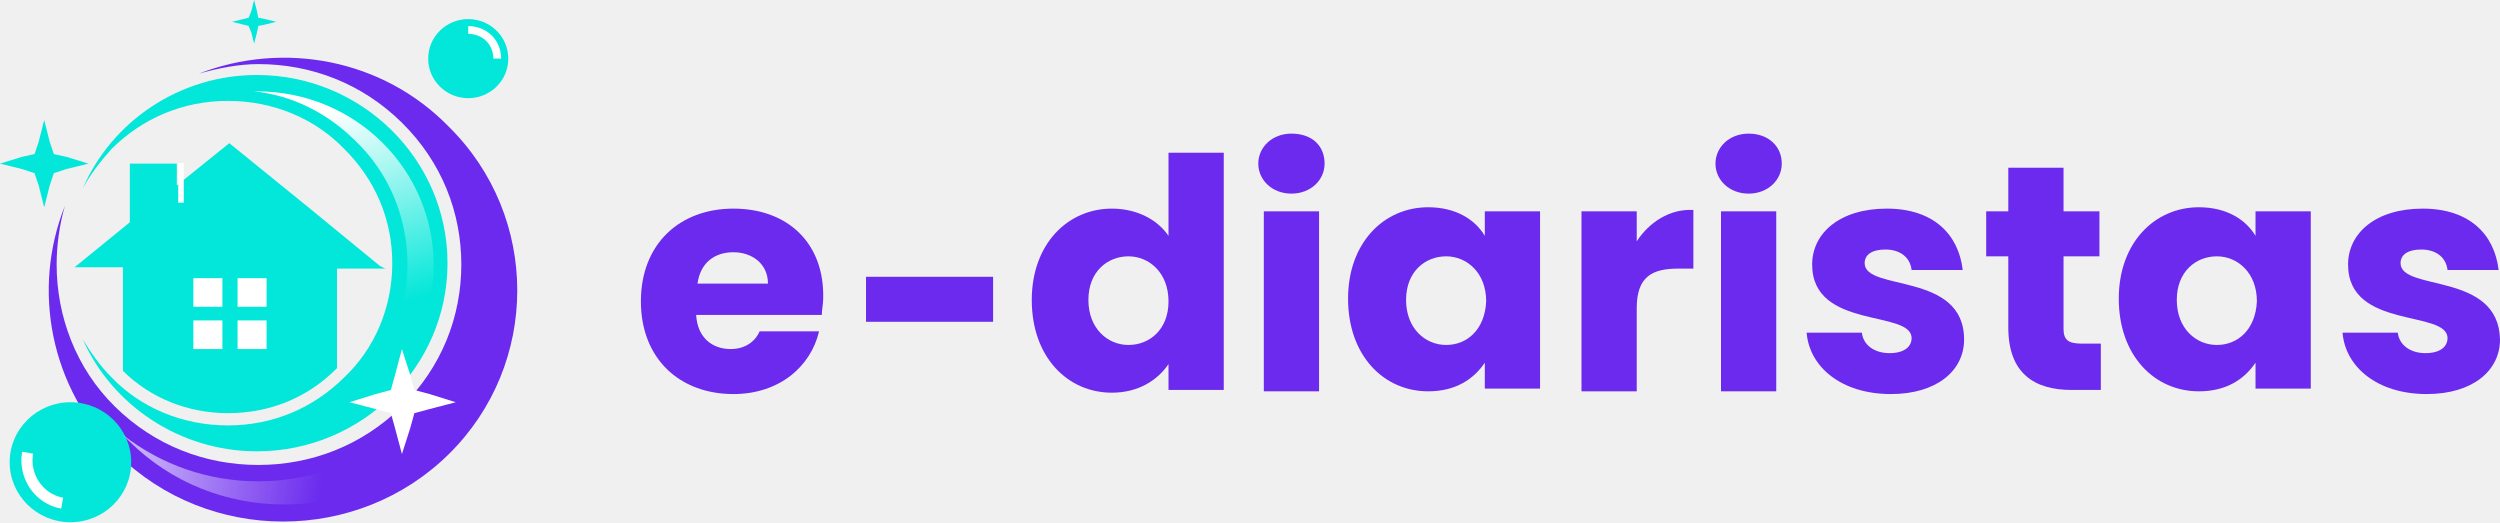
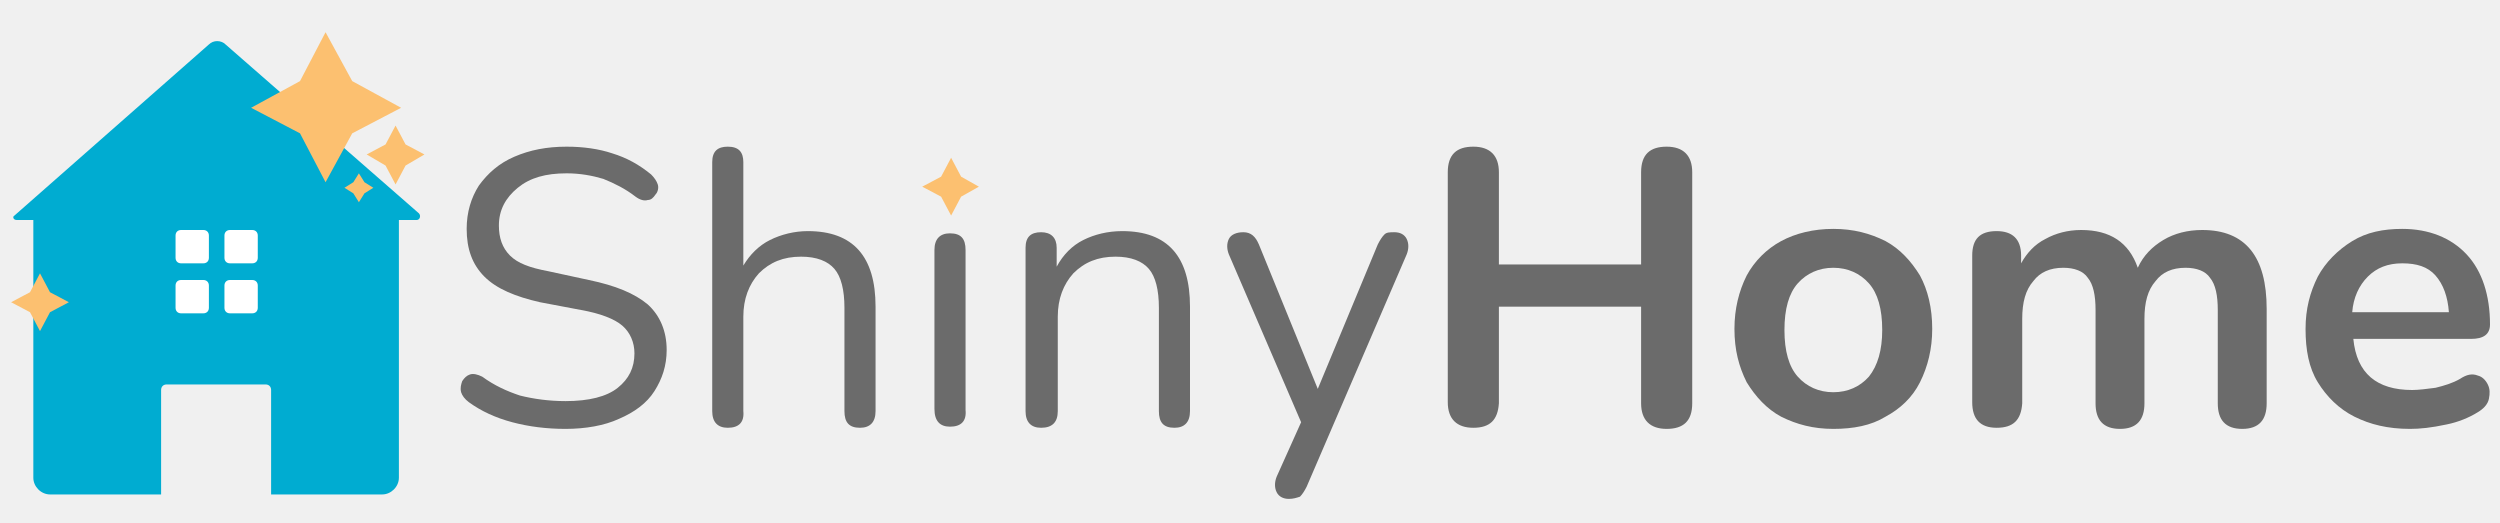
- <svg xmlns="http://www.w3.org/2000/svg" width="225" height="47" viewBox="0 0 225 47" fill="none">
-   <path d="M66.008 18.776C61.16 18.776 57.68 21.966 57.68 27.12C57.68 32.274 61.16 35.465 66.008 35.465C70.111 35.465 72.97 33.01 73.716 29.82H68.37C67.997 30.679 67.127 31.415 65.76 31.415C64.144 31.415 62.776 30.433 62.652 28.347H73.964C73.964 27.856 74.088 27.366 74.088 26.875C74.213 21.843 70.856 18.776 66.008 18.776ZM62.776 25.525C63.025 23.684 64.268 22.702 66.008 22.702C67.624 22.702 69.116 23.684 69.116 25.525H62.776Z" fill="#6B2AEE" />
-   <path d="M89.379 24.911H77.942V28.961H89.379V24.911Z" fill="#6B2AEE" />
-   <path d="M105.166 21.23C104.172 19.757 102.307 18.776 100.069 18.776C96.091 18.776 92.859 21.966 92.859 26.997C92.859 32.151 96.091 35.342 100.069 35.342C102.431 35.342 104.172 34.238 105.166 32.765V35.097H110.138V13.744H105.166V21.23ZM101.561 31.047C99.696 31.047 97.956 29.574 97.956 26.997C97.956 24.42 99.696 23.07 101.561 23.07C103.426 23.07 105.166 24.543 105.166 27.12C105.166 29.697 103.426 31.047 101.561 31.047Z" fill="#6B2AEE" />
-   <path d="M118.716 19.021H113.743V35.219H118.716V19.021Z" fill="#6B2AEE" />
-   <path d="M116.23 12.026C114.489 12.026 113.246 13.253 113.246 14.726C113.246 16.198 114.489 17.426 116.23 17.426C117.97 17.426 119.213 16.198 119.213 14.726C119.213 13.131 118.094 12.026 116.23 12.026Z" fill="#6B2AEE" />
-   <path d="M133.633 21.23C132.763 19.757 131.022 18.653 128.536 18.653C124.558 18.653 121.326 21.843 121.326 26.875C121.326 32.029 124.558 35.219 128.536 35.219C131.022 35.219 132.638 34.115 133.633 32.642V34.974H138.605V19.021H133.633V21.23ZM130.152 31.047C128.287 31.047 126.547 29.574 126.547 26.997C126.547 24.42 128.287 23.07 130.152 23.07C132.017 23.07 133.757 24.543 133.757 27.12C133.633 29.697 132.017 31.047 130.152 31.047Z" fill="#6B2AEE" />
-   <path d="M147.306 21.721V19.021H142.334V35.219H147.306V27.734C147.306 24.911 148.674 24.175 151.036 24.175H152.403V18.898C150.29 18.775 148.425 20.003 147.306 21.721Z" fill="#6B2AEE" />
-   <path d="M159.862 19.021H154.89V35.219H159.862V19.021Z" fill="#6B2AEE" />
-   <path d="M157.376 12.026C155.636 12.026 154.393 13.253 154.393 14.726C154.393 16.198 155.636 17.426 157.376 17.426C159.116 17.426 160.359 16.198 160.359 14.726C160.359 13.131 159.116 12.026 157.376 12.026Z" fill="#6B2AEE" />
-   <path d="M167.818 23.684C167.818 22.948 168.439 22.457 169.682 22.457C171.05 22.457 171.92 23.193 172.044 24.298H176.644C176.271 21.107 174.033 18.776 169.807 18.776C165.58 18.776 163.094 20.984 163.094 23.807C163.094 29.697 172.044 27.856 172.044 30.433C172.044 31.17 171.423 31.783 170.055 31.783C168.688 31.783 167.693 31.047 167.569 29.943H162.597C162.845 33.01 165.704 35.465 170.18 35.465C174.282 35.465 176.768 33.379 176.768 30.556C176.768 24.42 167.818 26.261 167.818 23.684Z" fill="#6B2AEE" />
-   <path d="M185.718 29.574V23.07H188.95V19.021H185.718V15.094H180.746V19.021H178.757V23.07H180.746V29.452C180.746 33.624 183.108 35.097 186.464 35.097H189.075V30.924H187.334C186.091 30.924 185.718 30.556 185.718 29.574Z" fill="#6B2AEE" />
-   <path d="M202.997 21.23C202.127 19.757 200.387 18.653 197.9 18.653C193.922 18.653 190.69 21.843 190.69 26.875C190.69 32.029 193.922 35.219 197.9 35.219C200.387 35.219 202.003 34.115 202.997 32.642V34.974H207.969V19.021H202.997V21.23ZM199.516 31.047C197.652 31.047 195.911 29.574 195.911 26.997C195.911 24.42 197.652 23.07 199.516 23.07C201.381 23.07 203.121 24.543 203.121 27.12C202.997 29.697 201.381 31.047 199.516 31.047Z" fill="#6B2AEE" />
-   <path d="M216.05 23.684C216.05 22.948 216.672 22.457 217.915 22.457C219.282 22.457 220.152 23.193 220.277 24.298H224.876C224.503 21.107 222.266 18.776 218.039 18.776C213.813 18.776 211.326 20.984 211.326 23.807C211.326 29.697 220.277 27.856 220.277 30.433C220.277 31.17 219.655 31.783 218.288 31.783C216.92 31.783 215.926 31.047 215.801 29.943H210.829C211.078 33.01 213.937 35.465 218.412 35.465C222.514 35.465 225 33.379 225 30.556C224.876 24.42 216.05 26.261 216.05 23.684Z" fill="#6B2AEE" />
-   <path d="M7.956 14.726L5.967 14.112L4.848 13.867L4.475 12.762L3.978 10.799L3.481 12.762L3.108 13.867L1.989 14.112L0 14.726L1.989 15.217L3.108 15.585L3.481 16.689L3.978 18.653L4.475 16.689L4.848 15.585L5.967 15.217L7.956 14.726Z" fill="#02E7D9" />
-   <path d="M24.862 1.963L23.867 1.718L23.246 1.595L23.121 0.982L22.873 0L22.624 0.982L22.375 1.595L21.878 1.718L20.884 1.963L21.878 2.209L22.375 2.332L22.624 2.945L22.873 3.927L23.121 2.945L23.246 2.332L23.867 2.209L24.862 1.963Z" fill="#02E7D9" />
-   <path fill-rule="evenodd" clip-rule="evenodd" d="M5.842 18.53C2.859 26.016 4.475 34.851 10.566 40.864C18.771 48.963 32.196 48.963 40.4 40.864C48.605 32.765 48.605 19.512 40.4 11.412C34.434 5.277 25.483 3.681 17.9 6.627C19.641 6.136 21.505 5.768 23.246 5.768C27.97 5.768 32.569 7.486 36.174 11.044C39.779 14.603 41.519 19.144 41.519 23.807C41.519 28.47 39.779 33.01 36.174 36.569C32.569 40.128 27.97 41.846 23.246 41.846C18.522 41.846 13.922 40.128 10.318 36.569C6.837 33.133 5.097 28.47 5.097 23.807C5.097 22.089 5.345 20.248 5.842 18.53Z" fill="#6B2AEE" />
-   <path fill-rule="evenodd" clip-rule="evenodd" d="M7.459 30.556C10.069 36.447 16.161 40.619 23.122 40.619C32.569 40.619 40.277 33.01 40.277 23.684C40.277 14.358 32.569 6.749 23.122 6.749C16.161 6.749 10.069 10.922 7.459 16.935C8.205 15.585 9.075 14.48 10.069 13.376C12.804 10.676 16.409 9.081 20.512 9.081C24.614 9.081 28.343 10.676 30.953 13.376C33.688 16.076 35.304 19.634 35.304 23.684C35.304 27.734 33.688 31.415 30.953 33.992C28.219 36.692 24.614 38.287 20.512 38.287C16.409 38.287 12.68 36.692 10.069 33.992C9.075 33.01 8.205 31.783 7.459 30.556Z" fill="#02E7D9" />
-   <path fill-rule="evenodd" clip-rule="evenodd" d="M22.873 39.392C26.229 38.901 29.461 37.306 31.948 34.974C34.931 32.029 36.671 27.979 36.671 23.807C36.671 19.634 35.055 15.585 31.948 12.64C29.461 10.185 26.354 8.59 22.873 8.222C22.997 8.222 22.997 8.222 23.122 8.222C31.948 8.222 39.033 15.217 39.033 23.93C39.033 28.102 37.417 32.029 34.434 34.974C31.45 37.919 27.473 39.514 23.246 39.514C22.997 39.392 22.997 39.392 22.873 39.392Z" fill="url(#paint0_linear)" />
-   <path d="M42.141 8.836C44.132 8.836 45.746 7.242 45.746 5.277C45.746 3.311 44.132 1.718 42.141 1.718C40.15 1.718 38.536 3.311 38.536 5.277C38.536 7.242 40.15 8.836 42.141 8.836Z" fill="#02E7D9" />
-   <path d="M42.141 2.7C43.632 2.7 44.751 3.804 44.751 5.277" stroke="white" stroke-width="0.7" stroke-miterlimit="10" />
-   <path d="M6.34 47C9.361 47 11.809 44.583 11.809 41.6C11.809 38.618 9.361 36.201 6.34 36.201C3.319 36.201 0.87 38.618 0.87 41.6C0.87 44.583 3.319 47 6.34 47Z" fill="#02E7D9" />
-   <path d="M5.594 45.282C3.481 44.914 2.113 42.828 2.486 40.742" stroke="white" stroke-miterlimit="10" />
-   <path d="M41.022 36.201L38.66 35.465L37.293 35.097L36.92 33.747L36.174 31.415L35.552 33.747L35.179 35.097L33.812 35.465L31.45 36.201L33.812 36.815L35.179 37.183L35.552 38.533L36.174 40.864L36.92 38.533L37.293 37.183L38.66 36.815L41.022 36.201Z" fill="white" />
-   <path d="M34.682 24.175H30.332V33.133L30.207 33.256C27.597 35.833 24.241 37.183 20.511 37.183C16.906 37.183 13.55 35.833 11.064 33.379V24.052H6.713L11.685 20.003V14.726H15.912V16.689L20.636 12.885L27.597 18.53L34.185 23.93L34.682 24.175Z" fill="#02E7D9" />
-   <path d="M20.014 25.034H17.403V27.611H20.014V25.034Z" fill="white" />
-   <path d="M23.991 25.034H21.381V27.611H23.991V25.034Z" fill="white" />
-   <path d="M20.014 28.838H17.403V31.415H20.014V28.838Z" fill="white" />
-   <path d="M23.991 28.838H21.381V31.415H23.991V28.838Z" fill="white" />
-   <path fill-rule="evenodd" clip-rule="evenodd" d="M25.608 45.405C20.387 45.405 15.414 43.441 11.685 39.76C11.436 39.514 11.312 39.392 11.063 39.146C14.544 41.846 18.771 43.319 23.246 43.319C28.591 43.319 33.439 41.232 37.169 37.551C37.914 36.815 38.536 36.078 39.157 35.219C38.163 38.164 36.547 40.742 34.558 43.196C31.823 44.668 28.715 45.405 25.608 45.405Z" fill="url(#paint1_linear)" />
-   <path d="M16.538 18.244V14.685H16.041V18.244H16.538Z" fill="white" />
-   <defs>
-     <linearGradient id="paint0_linear" x1="24.81" y1="11.534" x2="30.415" y2="29.134" gradientUnits="userSpaceOnUse">
-       <stop stop-color="white" />
-       <stop offset="1" stop-color="white" stop-opacity="0" />
-     </linearGradient>
-     <linearGradient id="paint1_linear" x1="3.142" y1="36.278" x2="29.519" y2="40.178" gradientUnits="userSpaceOnUse">
-       <stop stop-color="white" />
-       <stop offset="1" stop-color="white" stop-opacity="0" />
-     </linearGradient>
-   </defs>
+ <svg xmlns="http://www.w3.org/2000/svg" version="1.1" id="Layer_1" x="0px" y="0px" viewBox="0 0 225 47" style="enable-background:new 0 0 225 47;" xml:space="preserve">
+   <style type="text/css">
+ 	.st0{fill:#00ACD1;}
+ 	.st1{fill:#FCC070;}
+ 	.st2{fill:#FFFFFF;}
+ 	.st3{fill:#6B6B6B;}
+ </style>
+   <g>
+     <path class="st0" d="M37.7,19.2L20.3,4c-0.4-0.4-1.1-0.4-1.5,0L1.3,19.4c-0.2,0.1-0.1,0.4,0.2,0.4h1.5V43c0,0.8,0.7,1.5,1.5,1.5h10   v-9.4c0-0.3,0.2-0.5,0.5-0.5h8.9c0.3,0,0.5,0.2,0.5,0.5v9.4h10c0.8,0,1.5-0.7,1.5-1.5V19.8h1.6C37.8,19.8,37.9,19.4,37.7,19.2z" />
+     <polygon class="st1" points="31.7,7.3 36.1,9.7 31.7,12 29.3,16.4 27,12 22.6,9.7 27,7.3 29.3,2.9  " />
+     <polygon class="st1" points="36.5,13 38.2,13.9 36.5,14.9 35.6,16.6 34.7,14.9 33,13.9 34.7,13 35.6,11.3  " />
+     <polygon class="st1" points="4.5,26.3 6.2,27.2 4.5,28.1 3.6,29.8 2.7,28.1 1,27.2 2.7,26.3 3.6,24.6  " />
+     <polygon class="st1" points="32.8,16.4 33.6,16.9 32.8,17.4 32.3,18.2 31.8,17.4 31,16.9 31.8,16.4 32.3,15.6  " />
+     <g>
+       <path class="st2" d="M18.3,23.7h-2c-0.3,0-0.5-0.2-0.5-0.5v-2c0-0.3,0.2-0.5,0.5-0.5h2c0.3,0,0.5,0.2,0.5,0.5v2    C18.8,23.5,18.6,23.7,18.3,23.7z" />
+       <path class="st2" d="M22.7,23.7h-2c-0.3,0-0.5-0.2-0.5-0.5v-2c0-0.3,0.2-0.5,0.5-0.5h2c0.3,0,0.5,0.2,0.5,0.5v2    C23.2,23.5,23,23.7,22.7,23.7z" />
+       <path class="st2" d="M18.3,28.2h-2c-0.3,0-0.5-0.2-0.5-0.5v-2c0-0.3,0.2-0.5,0.5-0.5h2c0.3,0,0.5,0.2,0.5,0.5v2    C18.8,28,18.6,28.2,18.3,28.2z" />
+       <path class="st2" d="M22.7,28.2h-2c-0.3,0-0.5-0.2-0.5-0.5v-2c0-0.3,0.2-0.5,0.5-0.5h2c0.3,0,0.5,0.2,0.5,0.5v2    C23.2,28,23,28.2,22.7,28.2z" />
+     </g>
+   </g>
+   <g>
+     <g>
+       <path class="st3" d="M50.9,38.6c-1.7,0-3.3-0.2-4.8-0.6c-1.5-0.4-2.8-1-3.9-1.8c-0.4-0.3-0.6-0.6-0.7-0.9c-0.1-0.4,0-0.7,0.1-1    c0.2-0.3,0.4-0.5,0.7-0.6c0.3-0.1,0.7,0,1.1,0.2c1.1,0.8,2.2,1.3,3.4,1.7c1.2,0.3,2.6,0.5,4.1,0.5c2.1,0,3.7-0.4,4.7-1.2    c1-0.8,1.5-1.8,1.5-3.1c0-1-0.4-1.9-1.1-2.5c-0.7-0.6-2-1.1-3.7-1.4l-3.7-0.7c-2.2-0.5-3.9-1.2-5-2.3c-1.1-1.1-1.6-2.5-1.6-4.3    c0-1.5,0.4-2.8,1.1-3.9c0.8-1.1,1.8-2,3.2-2.6c1.4-0.6,2.9-0.9,4.7-0.9c1.5,0,2.9,0.2,4.1,0.6c1.3,0.4,2.4,1,3.5,1.9    c0.3,0.3,0.5,0.6,0.6,0.9c0.1,0.3,0,0.7-0.2,0.9c-0.2,0.3-0.4,0.5-0.7,0.5c-0.3,0.1-0.7,0-1.1-0.3c-0.9-0.7-1.9-1.2-2.9-1.6    c-1-0.3-2.1-0.5-3.3-0.5c-1.9,0-3.3,0.4-4.4,1.3c-1.1,0.9-1.7,2-1.7,3.4c0,1.1,0.3,2,1,2.7c0.7,0.7,1.8,1.1,3.4,1.4l3.7,0.8    c2.4,0.5,4.1,1.2,5.3,2.2c1.1,1,1.7,2.4,1.7,4.1c0,1.4-0.4,2.6-1.1,3.7c-0.7,1.1-1.8,1.9-3.2,2.5C54.4,38.3,52.7,38.6,50.9,38.6z" />
+       <path class="st3" d="M65.5,38.5c-0.9,0-1.4-0.5-1.4-1.5V14.6c0-1,0.5-1.4,1.4-1.4c1,0,1.4,0.5,1.4,1.4v9.3c0.6-1,1.4-1.8,2.4-2.3    c1-0.5,2.2-0.8,3.4-0.8c4.1,0,6.1,2.3,6.1,6.8V37c0,1-0.5,1.5-1.4,1.5c-1,0-1.4-0.5-1.4-1.5v-9.3c0-1.6-0.3-2.8-0.9-3.5    c-0.6-0.7-1.6-1.1-3-1.1c-1.6,0-2.8,0.5-3.8,1.5c-0.9,1-1.4,2.3-1.4,3.9V37C67,38,66.5,38.5,65.5,38.5z" />
+       <path class="st3" d="M85.5,38.4c-0.9,0-1.4-0.5-1.4-1.6V22.5c0-1,0.5-1.5,1.4-1.5c1,0,1.4,0.5,1.4,1.5v14.4    C87,37.9,86.5,38.4,85.5,38.4z" />
+       <path class="st3" d="M93.7,38.5c-0.9,0-1.4-0.5-1.4-1.5V22.3c0-1,0.5-1.4,1.4-1.4c0.9,0,1.4,0.5,1.4,1.4v1.7    c0.6-1.1,1.4-1.9,2.4-2.4c1-0.5,2.2-0.8,3.5-0.8c4.1,0,6.1,2.3,6.1,6.8V37c0,1-0.5,1.5-1.4,1.5c-1,0-1.4-0.5-1.4-1.5v-9.3    c0-1.6-0.3-2.8-0.9-3.5c-0.6-0.7-1.6-1.1-3-1.1c-1.6,0-2.8,0.5-3.8,1.5c-0.9,1-1.4,2.3-1.4,3.9V37C95.2,38,94.7,38.5,93.7,38.5z" />
+       <path class="st3" d="M116,44.9c-0.5,0-0.9-0.2-1.1-0.6c-0.2-0.4-0.2-0.9,0-1.4l2.2-4.9l-6.5-15.1c-0.2-0.5-0.2-1,0-1.4    c0.2-0.4,0.7-0.6,1.3-0.6c0.7,0,1.1,0.4,1.4,1.1l5.3,13l5.4-13c0.2-0.4,0.4-0.7,0.6-0.9c0.2-0.2,0.5-0.2,0.9-0.2    c0.5,0,0.9,0.2,1.1,0.6c0.2,0.4,0.2,0.9,0,1.4l-9,20.9c-0.2,0.4-0.4,0.7-0.6,0.9C116.7,44.8,116.4,44.9,116,44.9z" />
+       <path class="st3" d="M132.6,38.5c-1.5,0-2.3-0.8-2.3-2.3V15.5c0-1.6,0.8-2.3,2.3-2.3c1.5,0,2.3,0.8,2.3,2.3v8.3h12.8v-8.3    c0-1.6,0.8-2.3,2.3-2.3c1.5,0,2.3,0.8,2.3,2.3v20.8c0,1.6-0.8,2.3-2.3,2.3c-1.5,0-2.3-0.8-2.3-2.3v-8.7h-12.8v8.7    C134.8,37.8,134.1,38.5,132.6,38.5z" />
+       <path class="st3" d="M165,38.6c-1.8,0-3.3-0.4-4.7-1.1c-1.3-0.7-2.3-1.8-3.1-3.1c-0.7-1.4-1.1-2.9-1.1-4.8c0-1.8,0.4-3.4,1.1-4.8    c0.7-1.3,1.8-2.4,3.1-3.1c1.3-0.7,2.9-1.1,4.7-1.1c1.8,0,3.3,0.4,4.7,1.1c1.3,0.7,2.3,1.8,3.1,3.1c0.7,1.3,1.1,2.9,1.1,4.8    c0,1.8-0.4,3.4-1.1,4.8c-0.7,1.4-1.8,2.4-3.1,3.1C168.4,38.3,166.8,38.6,165,38.6z M165,35.3c1.3,0,2.4-0.5,3.2-1.4    c0.8-1,1.2-2.4,1.2-4.2c0-1.9-0.4-3.3-1.2-4.2c-0.8-0.9-1.9-1.4-3.2-1.4c-1.3,0-2.4,0.5-3.2,1.4c-0.8,0.9-1.2,2.3-1.2,4.2    c0,1.9,0.4,3.3,1.2,4.2C162.6,34.8,163.7,35.3,165,35.3z" />
+       <path class="st3" d="M179.7,38.5c-1.5,0-2.2-0.8-2.2-2.3V23c0-1.5,0.7-2.2,2.2-2.2c1.4,0,2.2,0.7,2.2,2.2v0.7    c0.5-0.9,1.2-1.7,2.2-2.2c0.9-0.5,2-0.8,3.2-0.8c2.6,0,4.3,1.1,5.1,3.4c0.5-1.1,1.3-1.9,2.3-2.5c1-0.6,2.2-0.9,3.5-0.9    c3.9,0,5.8,2.4,5.8,7.1v8.5c0,1.5-0.7,2.3-2.2,2.3c-1.5,0-2.2-0.8-2.2-2.3v-8.4c0-1.3-0.2-2.3-0.7-2.9c-0.4-0.6-1.2-0.9-2.2-0.9    c-1.2,0-2.1,0.4-2.7,1.2c-0.7,0.8-1,1.9-1,3.4v7.6c0,1.5-0.7,2.3-2.2,2.3c-1.5,0-2.2-0.8-2.2-2.3v-8.4c0-1.3-0.2-2.3-0.7-2.9    c-0.4-0.6-1.2-0.9-2.2-0.9c-1.2,0-2.1,0.4-2.7,1.2c-0.7,0.8-1,1.9-1,3.4v7.6C181.9,37.8,181.2,38.5,179.7,38.5z" />
+       <path class="st3" d="M216.9,38.6c-2,0-3.6-0.4-5-1.1s-2.5-1.8-3.3-3.1c-0.8-1.3-1.1-2.9-1.1-4.8c0-1.8,0.4-3.3,1.1-4.7    c0.7-1.3,1.8-2.4,3.1-3.2c1.3-0.8,2.8-1.1,4.5-1.1c2.4,0,4.4,0.8,5.8,2.3s2.1,3.7,2.1,6.3c0,0.9-0.6,1.3-1.7,1.3h-10.6    c0.3,3.1,2.1,4.6,5.3,4.6c0.6,0,1.3-0.1,2.1-0.2c0.8-0.2,1.5-0.4,2.2-0.8c0.6-0.4,1.1-0.5,1.6-0.3c0.4,0.1,0.7,0.4,0.9,0.8    c0.2,0.4,0.2,0.8,0.1,1.3c-0.1,0.5-0.5,0.9-1,1.2c-0.8,0.5-1.8,0.9-2.8,1.1C218.8,38.5,217.8,38.6,216.9,38.6z M216.2,23.7    c-1.3,0-2.3,0.4-3.1,1.2c-0.8,0.8-1.3,1.9-1.4,3.2h8.7c-0.1-1.4-0.5-2.5-1.2-3.3C218.5,24,217.5,23.7,216.2,23.7z" />
+       <g>
+         <polygon class="st1" points="86.5,15.9 88.1,16.8 86.5,17.7 85.6,19.4 84.7,17.7 83,16.8 84.7,15.9 85.6,14.2    " />
+       </g>
+     </g>
+   </g>
</svg>
